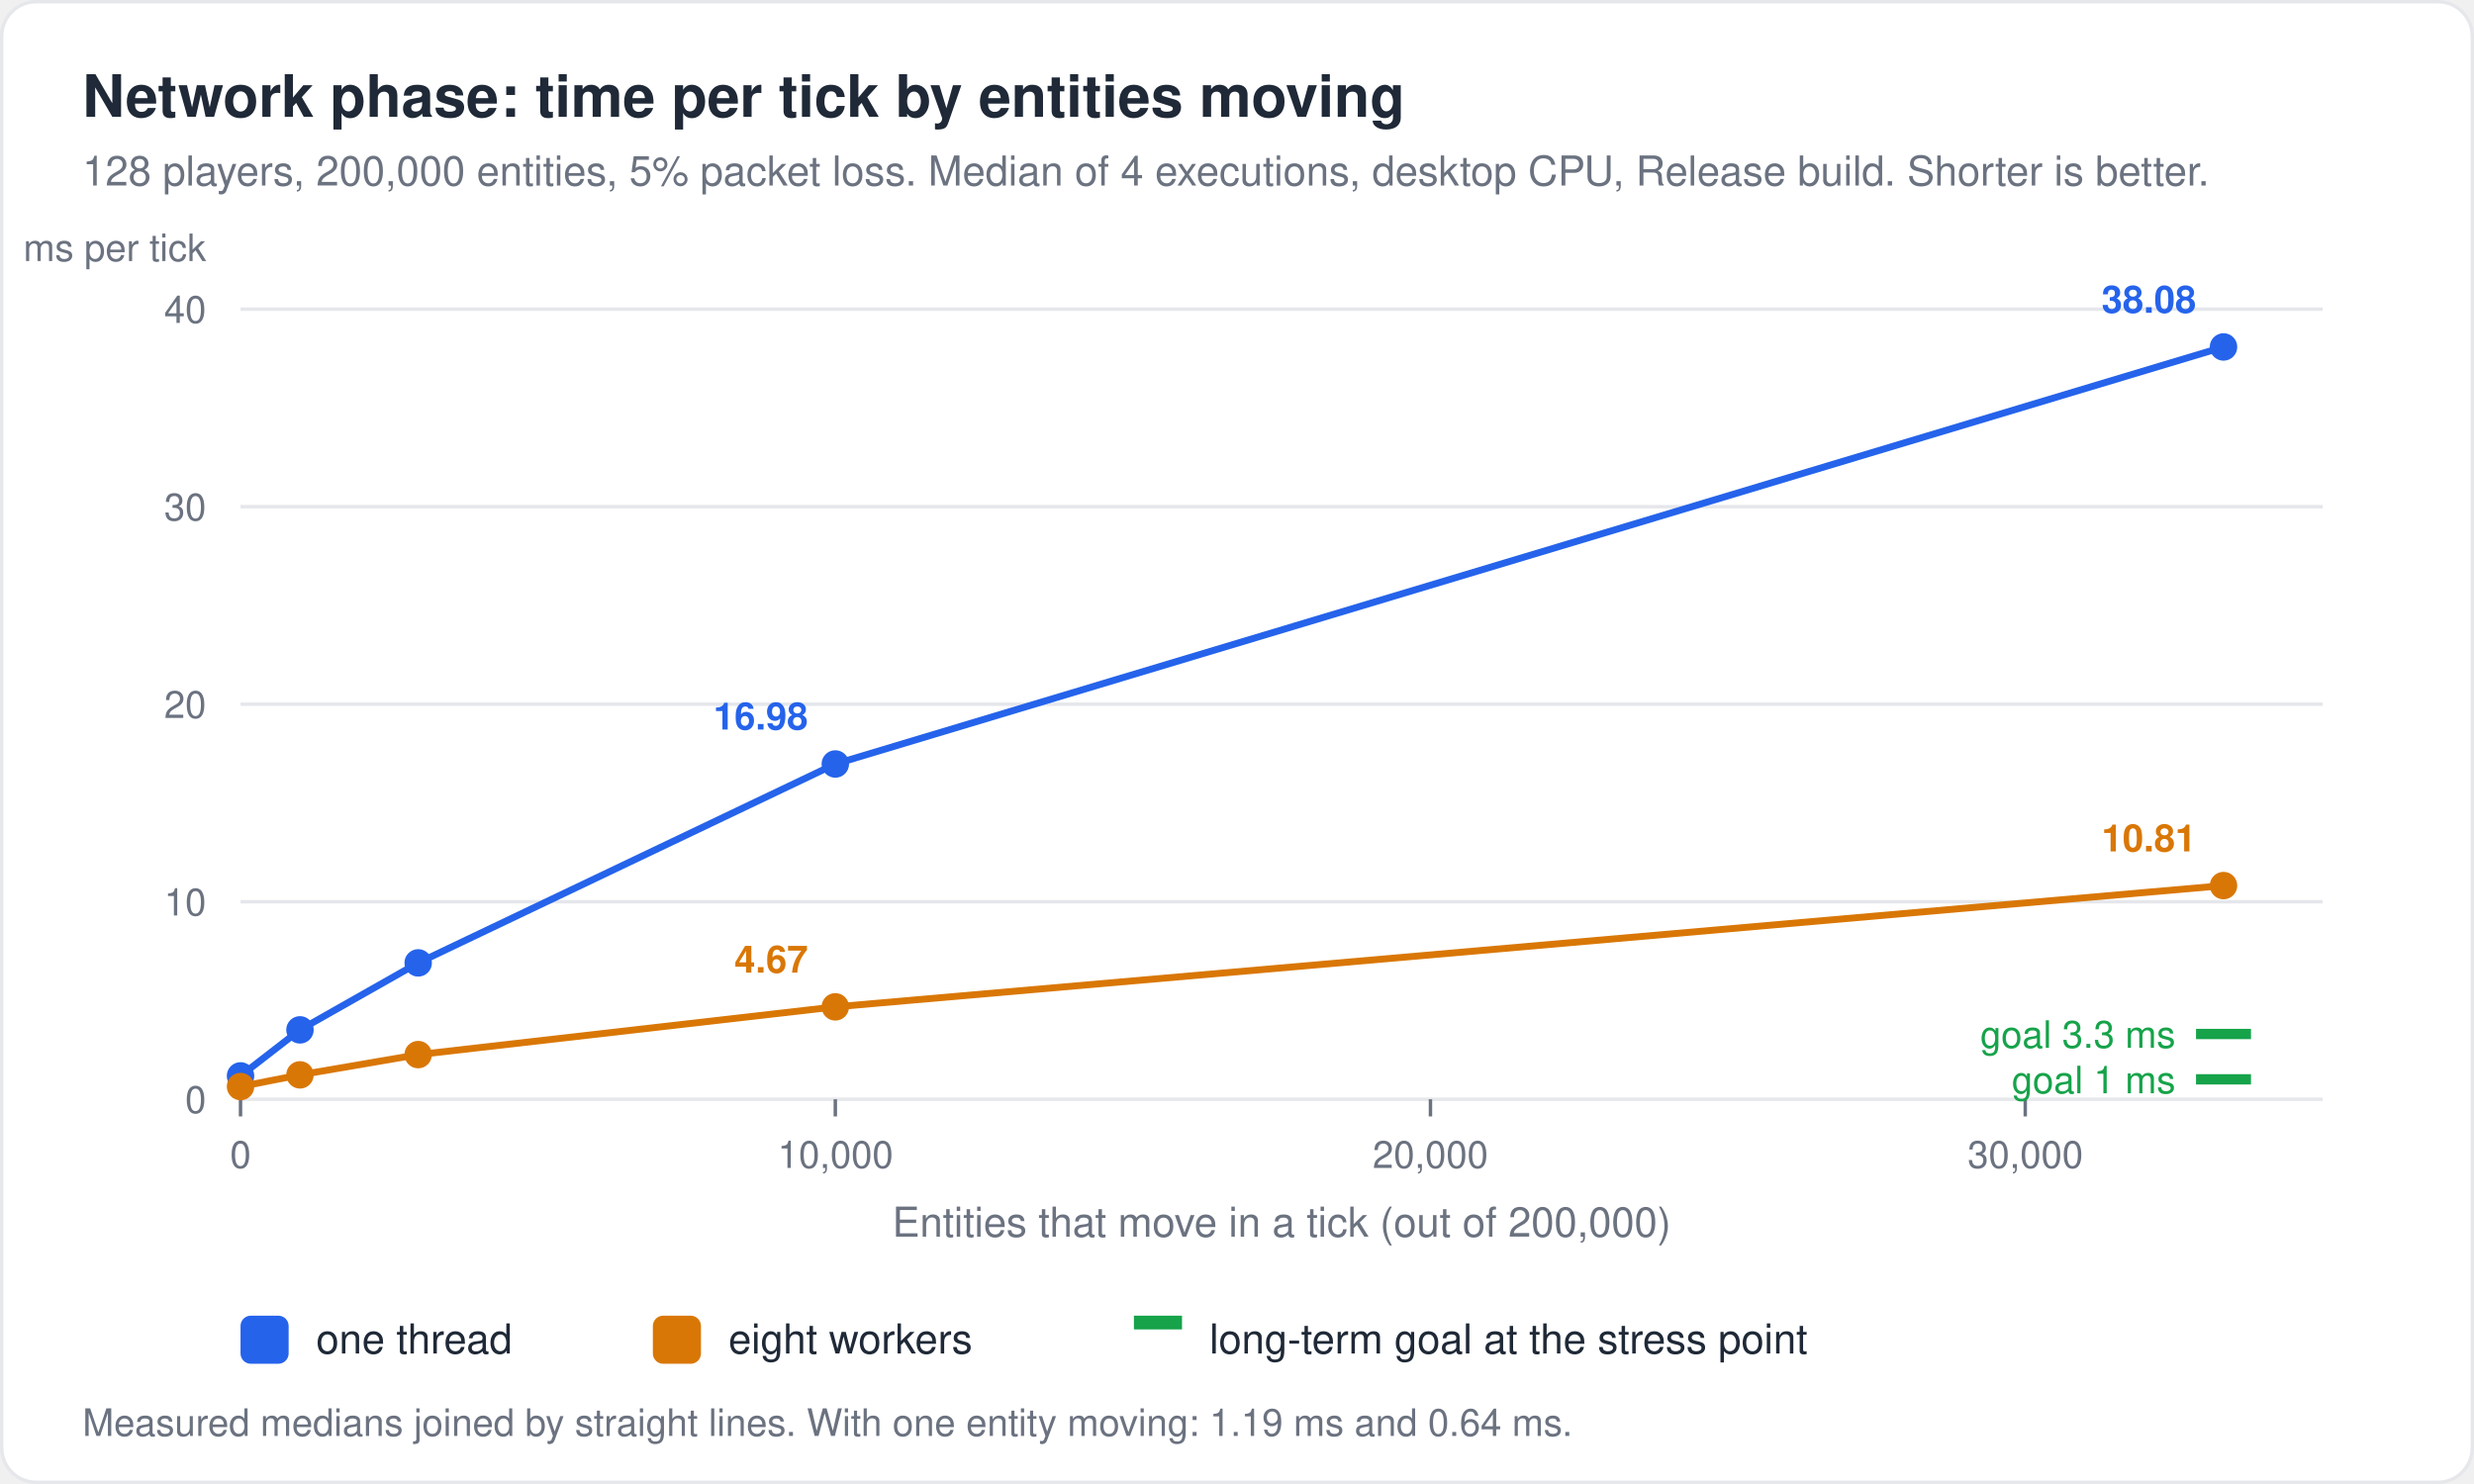
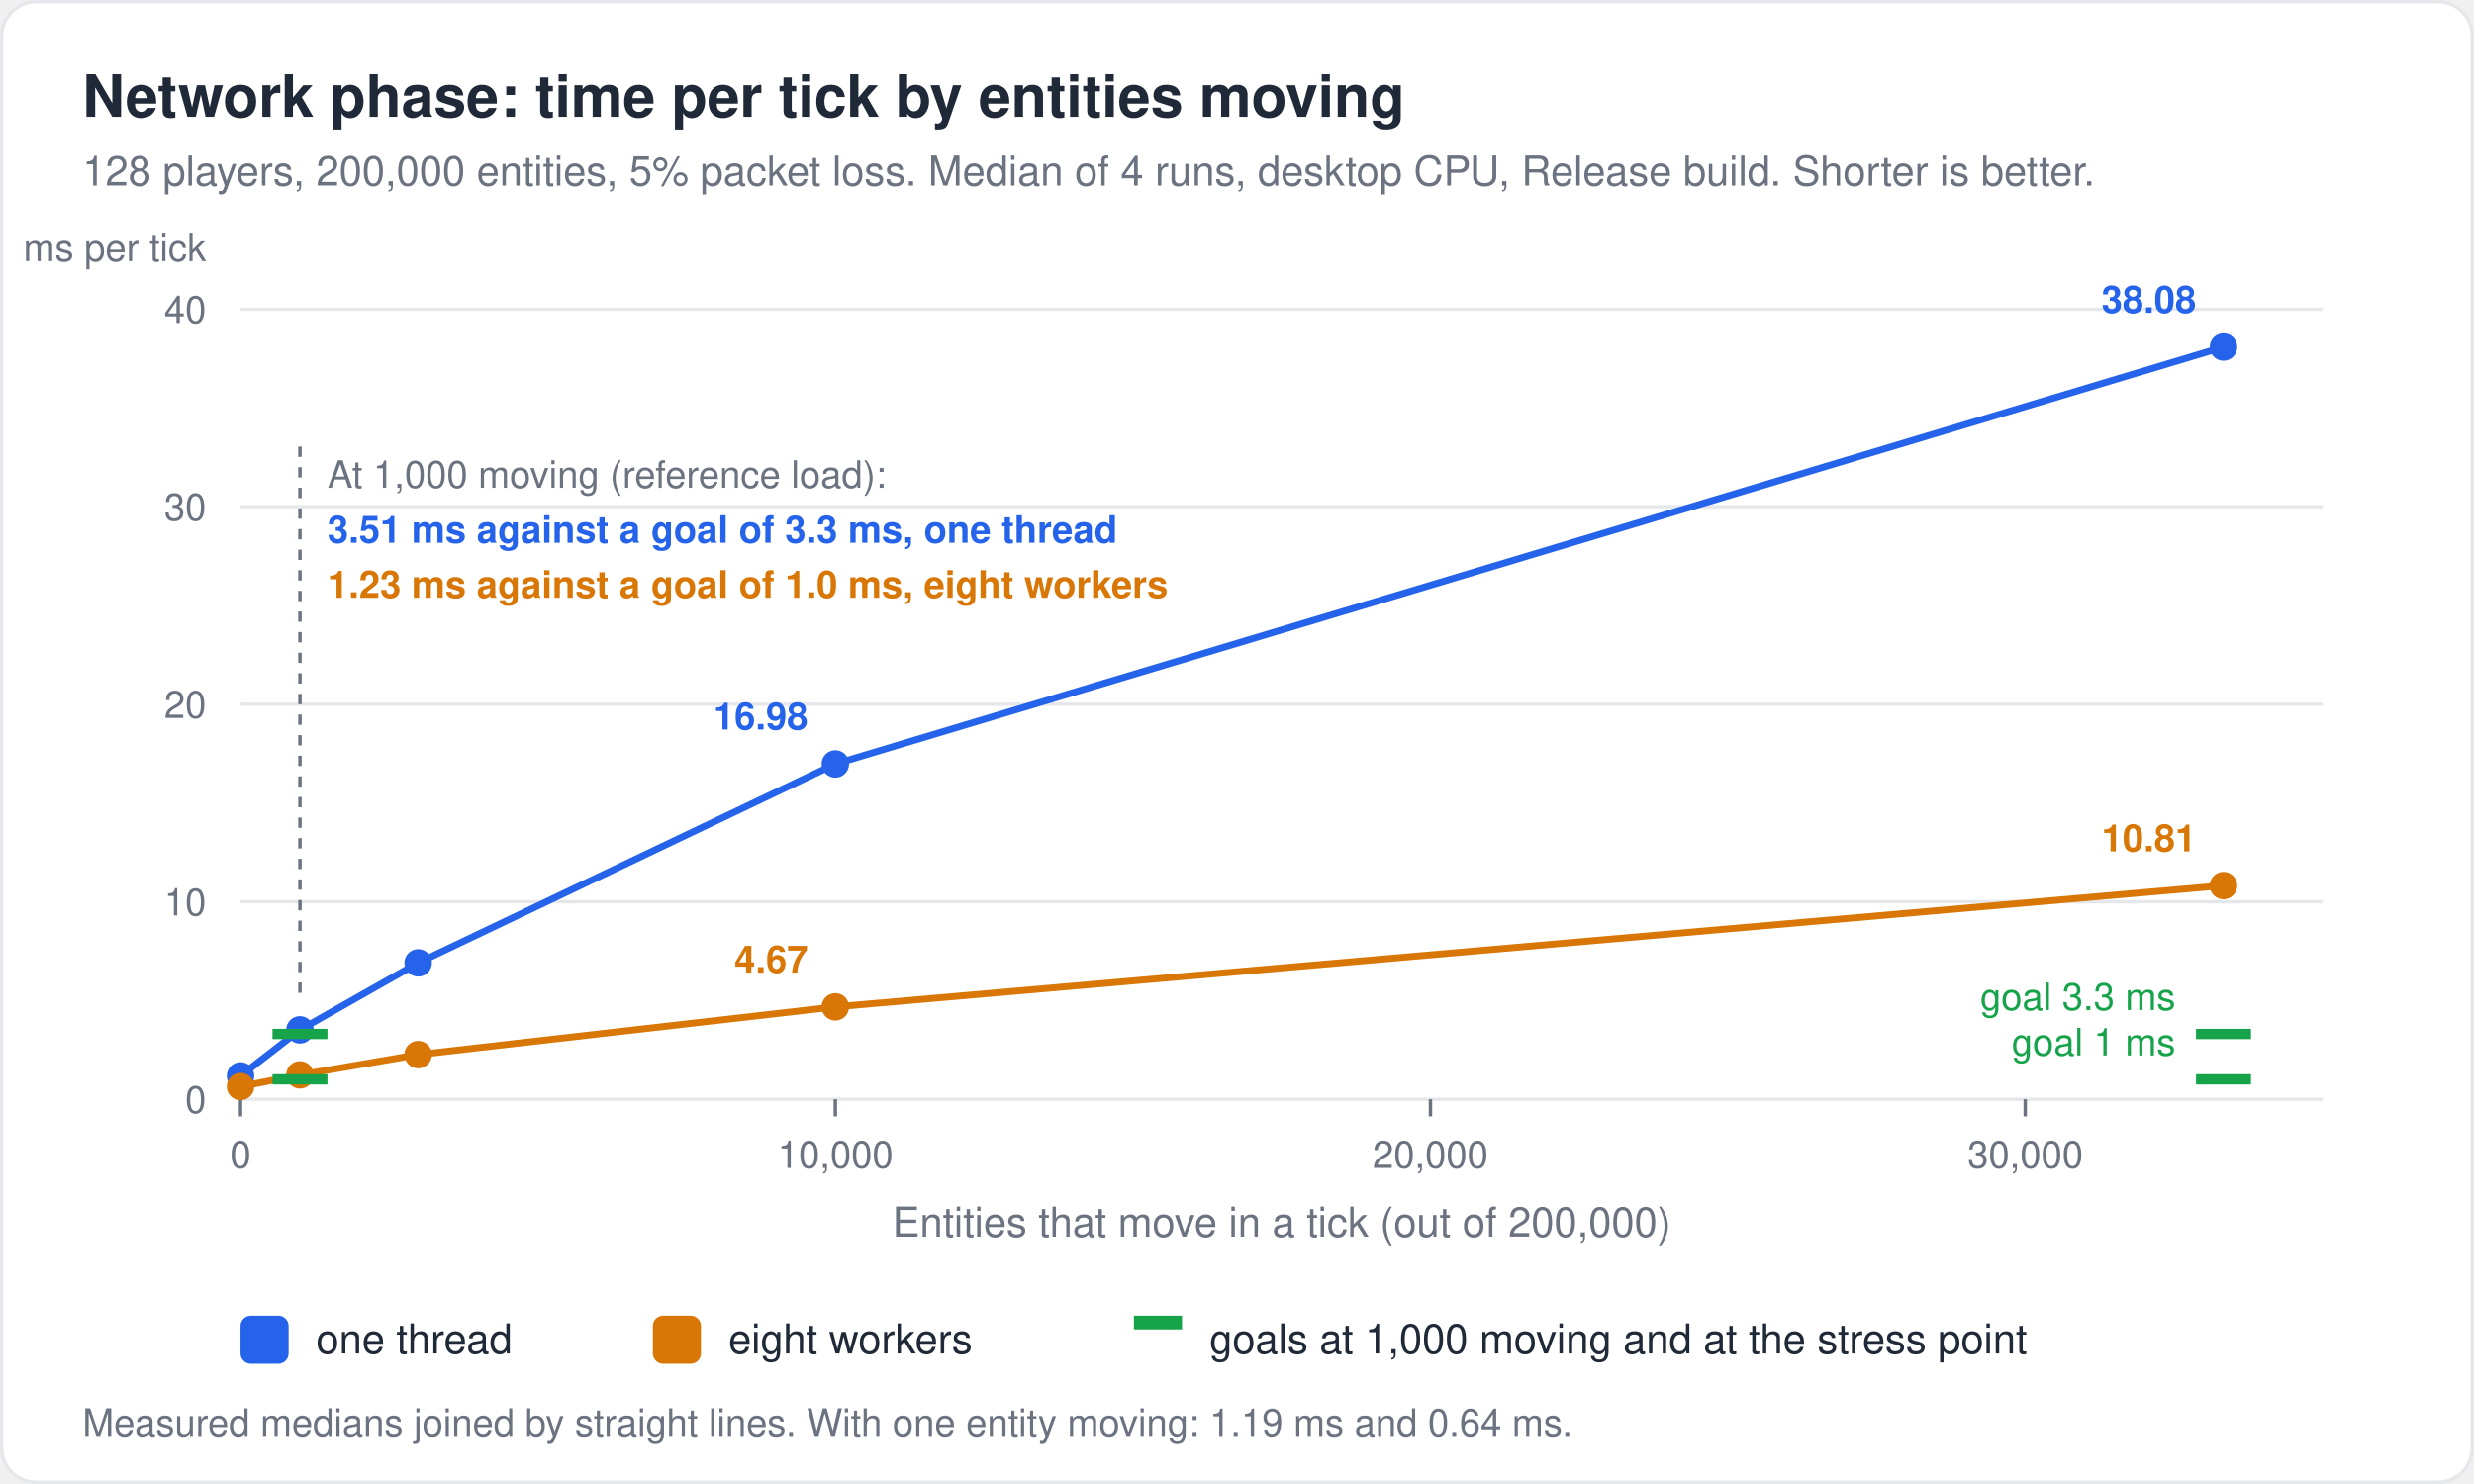
<svg xmlns="http://www.w3.org/2000/svg" width="720" height="432" viewBox="0 0 720 432" role="img" aria-label="Network phase: time per tick by entities moving">
  <rect x="0.5" y="0.5" width="719" height="431" rx="10" fill="#ffffff" stroke="#e5e7eb" />
  <text x="24" y="34" font-size="17" fill="#1f2937" text-anchor="start" font-weight="bold" font-family="Segoe UI, Helvetica, Arial, sans-serif">Network phase: time per tick by entities moving</text>
-   <text x="24" y="54" font-size="12" fill="#6b7280" text-anchor="start" font-weight="normal" font-family="Segoe UI, Helvetica, Arial, sans-serif">128 players, 200,000 entities, 5% packet loss. Median of 4 executions, desktop CPU, Release build. Shorter is better.</text>
+   <text x="24" y="54" font-size="12" fill="#6b7280" text-anchor="start" font-weight="normal" font-family="Segoe UI, Helvetica, Arial, sans-serif">128 players, 200,000 entities, 5% packet loss. Median of 4 runs, desktop CPU, Release build. Shorter is better.</text>
  <line x1="70" y1="320.0" x2="676" y2="320.0" stroke="#e5e7eb" />
  <text x="60" y="324.0" font-size="11" fill="#6b7280" text-anchor="end" font-weight="normal" font-family="Segoe UI, Helvetica, Arial, sans-serif">0</text>
  <line x1="70" y1="262.5" x2="676" y2="262.5" stroke="#e5e7eb" />
  <text x="60" y="266.5" font-size="11" fill="#6b7280" text-anchor="end" font-weight="normal" font-family="Segoe UI, Helvetica, Arial, sans-serif">10</text>
  <line x1="70" y1="205.0" x2="676" y2="205.0" stroke="#e5e7eb" />
  <text x="60" y="209.0" font-size="11" fill="#6b7280" text-anchor="end" font-weight="normal" font-family="Segoe UI, Helvetica, Arial, sans-serif">20</text>
  <line x1="70" y1="147.5" x2="676" y2="147.5" stroke="#e5e7eb" />
  <text x="60" y="151.5" font-size="11" fill="#6b7280" text-anchor="end" font-weight="normal" font-family="Segoe UI, Helvetica, Arial, sans-serif">30</text>
  <line x1="70" y1="90.0" x2="676" y2="90.0" stroke="#e5e7eb" />
  <text x="60" y="94.0" font-size="11" fill="#6b7280" text-anchor="end" font-weight="normal" font-family="Segoe UI, Helvetica, Arial, sans-serif">40</text>
  <line x1="70.0" y1="320" x2="70.0" y2="325" stroke="#6b7280" />
  <text x="70.0" y="340" font-size="11" fill="#6b7280" text-anchor="middle" font-weight="normal" font-family="Segoe UI, Helvetica, Arial, sans-serif">0</text>
  <line x1="243.1" y1="320" x2="243.1" y2="325" stroke="#6b7280" />
  <text x="243.143" y="340" font-size="11" fill="#6b7280" text-anchor="middle" font-weight="normal" font-family="Segoe UI, Helvetica, Arial, sans-serif">10,000</text>
  <line x1="416.3" y1="320" x2="416.3" y2="325" stroke="#6b7280" />
  <text x="416.286" y="340" font-size="11" fill="#6b7280" text-anchor="middle" font-weight="normal" font-family="Segoe UI, Helvetica, Arial, sans-serif">20,000</text>
  <line x1="589.4" y1="320" x2="589.4" y2="325" stroke="#6b7280" />
  <text x="589.429" y="340" font-size="11" fill="#6b7280" text-anchor="middle" font-weight="normal" font-family="Segoe UI, Helvetica, Arial, sans-serif">30,000</text>
  <text x="373.0" y="360" font-size="12" fill="#6b7280" text-anchor="middle" font-weight="normal" font-family="Segoe UI, Helvetica, Arial, sans-serif">Entities that move in a tick (out of 200,000)</text>
  <text x="60" y="76" font-size="11" fill="#6b7280" text-anchor="end" font-weight="normal" font-family="Segoe UI, Helvetica, Arial, sans-serif">ms per tick</text>
  <polyline points="70.0,313.2 87.3,299.8 121.7,280.3 243.1,222.4 647.1,101.0" fill="none" stroke="#2563eb" stroke-width="2" />
  <circle cx="70.0" cy="313.2" r="4" fill="#2563eb" />
  <circle cx="87.3" cy="299.8" r="4" fill="#2563eb" />
  <circle cx="121.7" cy="280.3" r="4" fill="#2563eb" />
  <circle cx="243.1" cy="222.4" r="4" fill="#2563eb" />
  <circle cx="647.1" cy="101.0" r="4" fill="#2563eb" />
  <text x="235.143" y="212.365" font-size="11" fill="#2563eb" text-anchor="end" font-weight="bold" font-family="Segoe UI, Helvetica, Arial, sans-serif">16.98</text>
  <text x="639.137" y="91.04" font-size="11" fill="#2563eb" text-anchor="end" font-weight="bold" font-family="Segoe UI, Helvetica, Arial, sans-serif">38.08</text>
  <polyline points="70.0,316.3 87.3,312.9 121.7,307.0 243.1,293.1 647.1,257.8" fill="none" stroke="#d97706" stroke-width="2" />
  <circle cx="70.0" cy="316.3" r="4" fill="#d97706" />
  <circle cx="87.3" cy="312.9" r="4" fill="#d97706" />
  <circle cx="121.7" cy="307.0" r="4" fill="#d97706" />
  <circle cx="243.1" cy="293.1" r="4" fill="#d97706" />
  <circle cx="647.1" cy="257.8" r="4" fill="#d97706" />
  <text x="235.143" y="283.147" font-size="11" fill="#d97706" text-anchor="end" font-weight="bold" font-family="Segoe UI, Helvetica, Arial, sans-serif">4.67</text>
  <text x="639.137" y="247.842" font-size="11" fill="#d97706" text-anchor="end" font-weight="bold" font-family="Segoe UI, Helvetica, Arial, sans-serif">10.81</text>
  <line x1="639.1" y1="301.0" x2="655.1" y2="301.0" stroke="#16a34a" stroke-width="3" />
-   <text x="633.137" y="305.025" font-size="11" fill="#16a34a" text-anchor="end" font-weight="normal" font-family="Segoe UI, Helvetica, Arial, sans-serif">goal 3.3 ms</text>
+   <text x="633.137" y="294.025" font-size="11" fill="#16a34a" text-anchor="end" font-weight="normal" font-family="Segoe UI, Helvetica, Arial, sans-serif">goal 3.3 ms</text>
  <line x1="639.1" y1="314.2" x2="655.1" y2="314.2" stroke="#16a34a" stroke-width="3" />
-   <text x="633.137" y="318.25" font-size="11" fill="#16a34a" text-anchor="end" font-weight="normal" font-family="Segoe UI, Helvetica, Arial, sans-serif">goal 1 ms</text>
+   <text x="633.137" y="307.25" font-size="11" fill="#16a34a" text-anchor="end" font-weight="normal" font-family="Segoe UI, Helvetica, Arial, sans-serif">goal 1 ms</text>
+   <line x1="79.3" y1="301.0" x2="95.3" y2="301.0" stroke="#16a34a" stroke-width="3" />
+   <line x1="79.3" y1="314.2" x2="95.3" y2="314.2" stroke="#16a34a" stroke-width="3" />
+   <line x1="87.3" y1="130" x2="87.3" y2="291.0" stroke="#6b7280" stroke-dasharray="3 3" />
+   <text x="95.314" y="142" font-size="11" fill="#6b7280" text-anchor="start" font-weight="normal" font-family="Segoe UI, Helvetica, Arial, sans-serif">At 1,000 moving (reference load):</text>
+   <text x="95.314" y="158" font-size="11" fill="#2563eb" text-anchor="start" font-weight="bold" font-family="Segoe UI, Helvetica, Arial, sans-serif">3.51 ms against a goal of 3.3 ms, one thread</text>
+   <text x="95.314" y="174" font-size="11" fill="#d97706" text-anchor="start" font-weight="bold" font-family="Segoe UI, Helvetica, Arial, sans-serif">1.23 ms against a goal of 1.0 ms, eight workers</text>
  <rect x="70" y="383" width="14" height="14" rx="3" fill="#2563eb" />
  <text x="92" y="394" font-size="12" fill="#1f2937" text-anchor="start" font-weight="normal" font-family="Segoe UI, Helvetica, Arial, sans-serif">one thread</text>
  <rect x="190" y="383" width="14" height="14" rx="3" fill="#d97706" />
  <text x="212" y="394" font-size="12" fill="#1f2937" text-anchor="start" font-weight="normal" font-family="Segoe UI, Helvetica, Arial, sans-serif">eight workers</text>
  <rect x="330" y="383" width="14" height="4" fill="#16a34a" />
-   <text x="352" y="394" font-size="12" fill="#1f2937" text-anchor="start" font-weight="normal" font-family="Segoe UI, Helvetica, Arial, sans-serif">long-term goal at the stress point</text>
+   <text x="352" y="394" font-size="12" fill="#1f2937" text-anchor="start" font-weight="normal" font-family="Segoe UI, Helvetica, Arial, sans-serif">goals at 1,000 moving and at the stress point</text>
  <text x="24" y="418" font-size="11" fill="#6b7280" text-anchor="start" font-weight="normal" font-family="Segoe UI, Helvetica, Arial, sans-serif">Measured medians joined by straight lines. With one entity moving: 1.19 ms and 0.64 ms.</text>
</svg>
